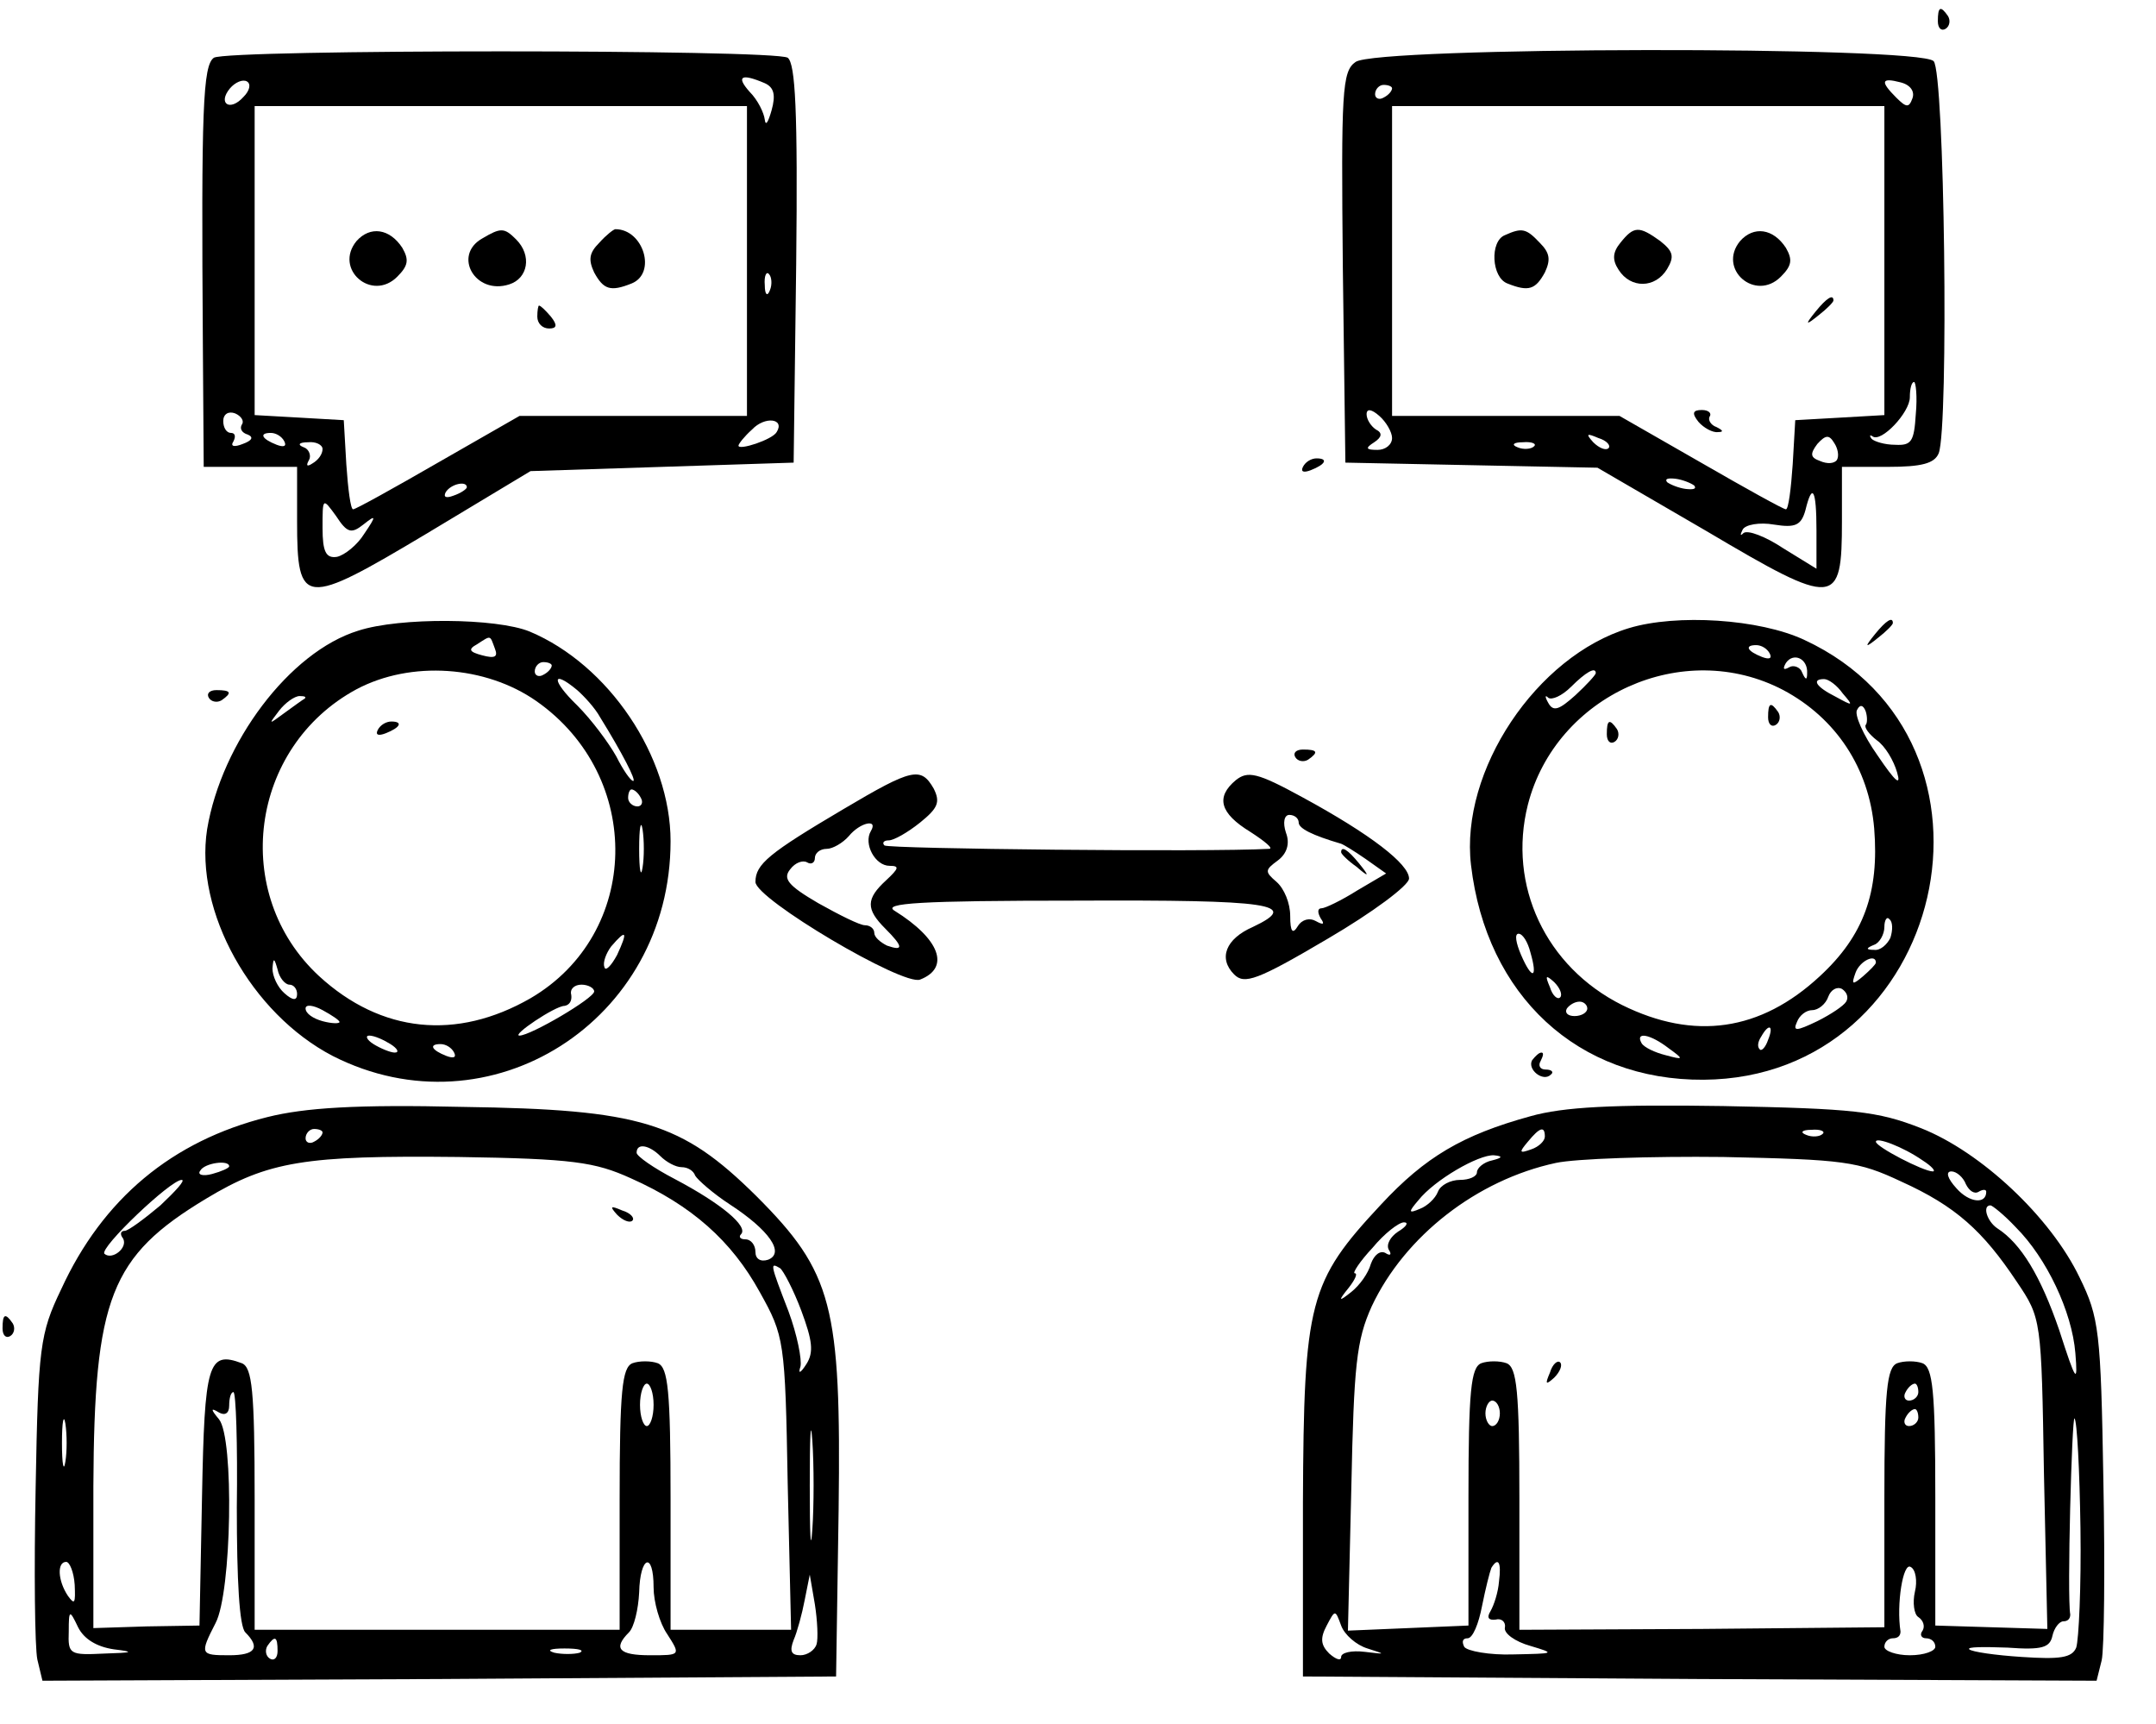
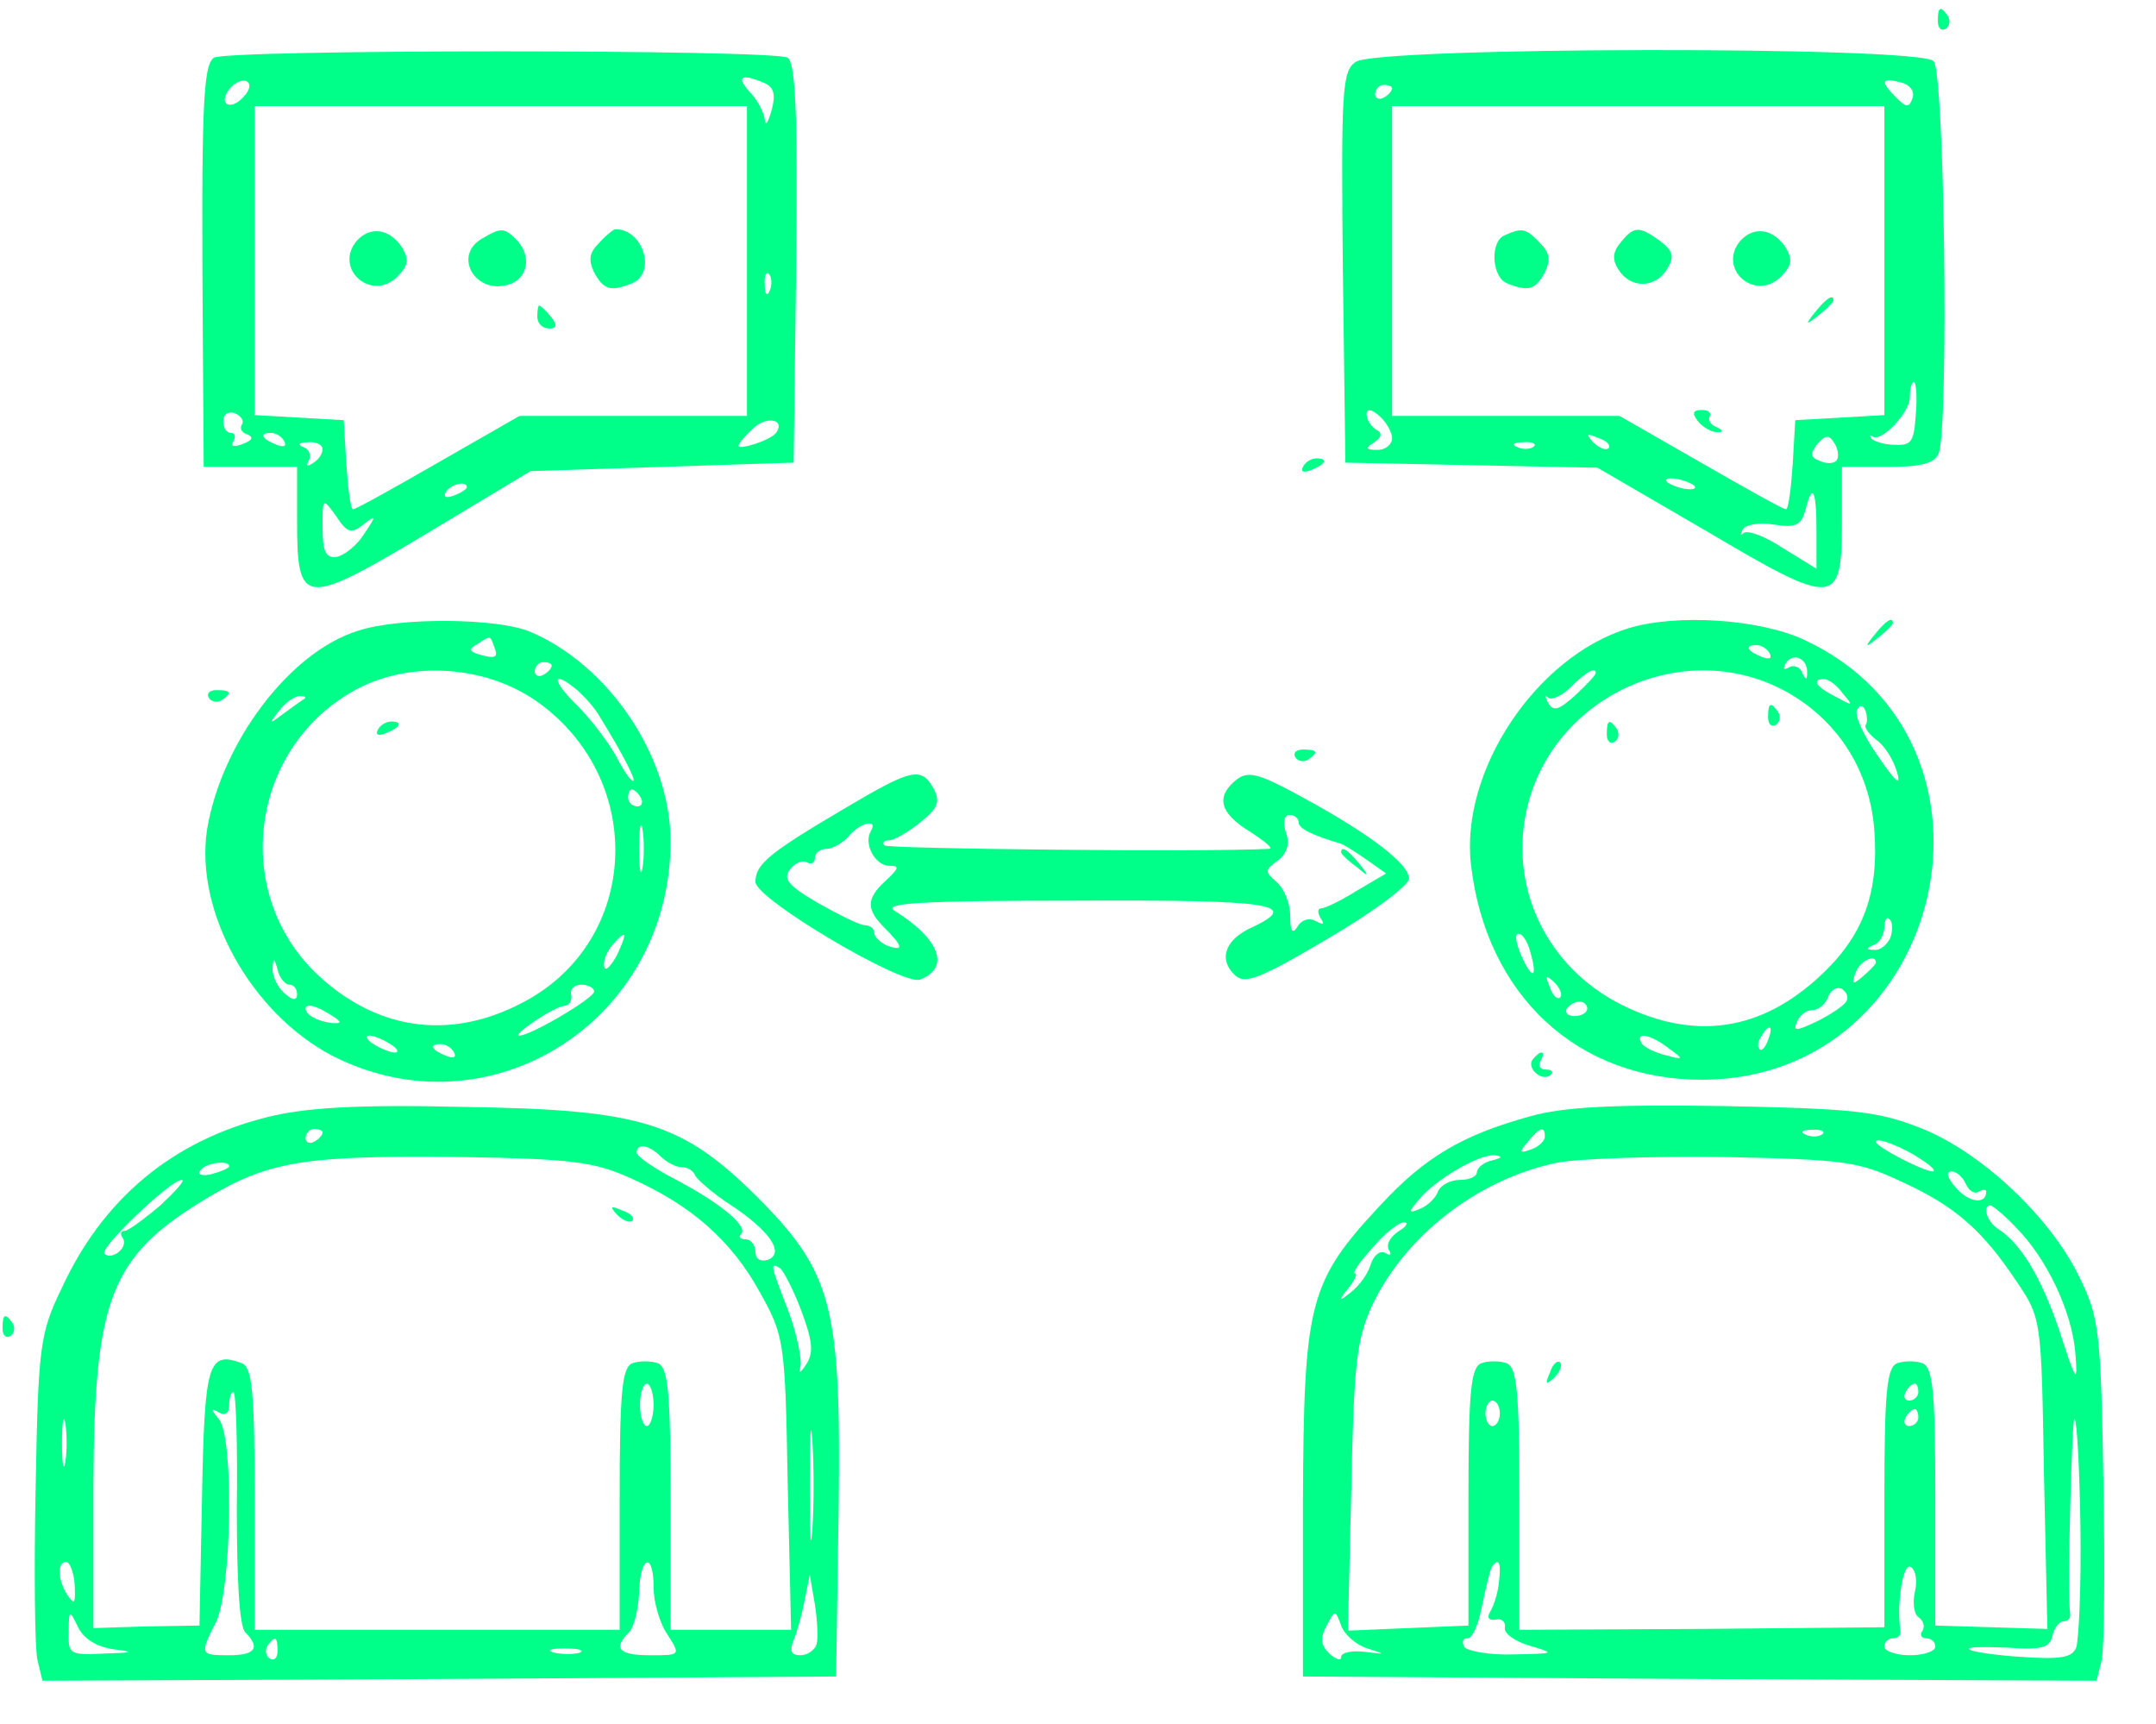
<svg xmlns="http://www.w3.org/2000/svg" version="1.0" width="254pt" height="203pt" viewBox="0 0 254 203" preserveAspectRatio="xMidYMid meet">
-   <g transform="translate(0,203) scale(0.1,-0.1)" fill="#000000" stroke="none">
+   <g transform="translate(0,203) scale(0.1,-0.1)" fill="#00ff88" stroke="none">
    <path d="M2283 2005 c0 -8 4 -12 9 -9 5 3 6 10 3 15 -9 13 -12 11 -12 -6z" />
    <path d="M252 1962 c-13 -9 -15 -60 -13 -339 l1 -143 55 0 55 0 0 -64 c0 -101 8 -101 152 -15 l123 74 155 5 155 5 3 234 c2 181 -1 236 -10 243 -17 10 -659 10 -676 0z m35 -46 c-16 -18 -31 -8 -16 10 6 7 15 11 20 8 5 -3 3 -11 -4 -18z m614 16 c11 -5 13 -14 8 -32 -4 -14 -7 -19 -8 -11 -1 8 -8 23 -18 33 -16 18 -10 22 18 10z m-21 -209 l0 -183 -134 0 -134 0 -96 -55 c-52 -30 -97 -55 -100 -55 -3 0 -6 24 -8 53 l-3 52 -52 3 -53 3 0 182 0 182 290 0 290 0 0 -182z m27 -35 c-3 -8 -6 -5 -6 6 -1 11 2 17 5 13 3 -3 4 -12 1 -19z m-622 -158 c-3 -5 0 -10 7 -12 7 -3 5 -7 -6 -11 -10 -4 -15 -3 -11 3 3 6 2 10 -3 10 -5 0 -9 6 -9 14 0 8 6 12 14 9 7 -3 11 -9 8 -13z m630 -9 c-5 -9 -45 -22 -45 -16 0 2 7 11 16 19 15 16 39 13 29 -3z m-580 -11 c3 -6 -1 -7 -9 -4 -18 7 -21 14 -7 14 6 0 13 -4 16 -10z m45 -9 c0 -6 -5 -13 -12 -17 -6 -4 -8 -3 -4 4 3 5 0 13 -6 15 -8 3 -6 6 5 6 9 1 17 -3 17 -8z m170 -45 c0 -2 -7 -7 -16 -10 -8 -3 -12 -2 -9 4 6 10 25 14 25 6z m-122 -44 c15 12 16 11 1 -11 -8 -13 -23 -25 -32 -27 -13 -2 -17 6 -17 34 0 36 0 36 16 14 13 -20 18 -21 32 -10z" />
    <path d="M420 1746 c-27 -33 18 -72 48 -42 13 13 14 20 6 34 -15 23 -38 26 -54 8z" />
    <path d="M568 1749 c-35 -20 -8 -67 32 -54 22 7 27 34 8 53 -14 14 -18 14 -40 1z" />
    <path d="M706 1744 c-12 -12 -13 -20 -6 -35 11 -20 19 -23 44 -13 30 12 14 64 -19 64 -2 0 -11 -7 -19 -16z" />
    <path d="M633 1657 c0 -8 6 -14 14 -14 9 0 10 4 2 14 -6 7 -12 13 -14 13 -1 0 -2 -6 -2 -13z" />
    <path d="M1597 1957 c-16 -11 -17 -35 -15 -242 l3 -230 148 -3 149 -3 129 -75 c152 -90 159 -89 159 12 l0 64 54 0 c40 0 55 4 60 16 12 31 7 449 -6 462 -18 18 -657 17 -681 -1z m656 -43 c-4 -11 -7 -11 -19 1 -19 19 -18 24 5 18 12 -3 17 -11 14 -19z m-613 12 c0 -3 -4 -8 -10 -11 -5 -3 -10 -1 -10 4 0 6 5 11 10 11 6 0 10 -2 10 -4z m580 -203 l0 -182 -52 -3 -53 -3 -3 -52 c-2 -29 -5 -53 -8 -53 -3 0 -48 25 -100 55 l-96 55 -134 0 -134 0 0 183 0 182 290 0 290 0 0 -182z m37 -181 c-2 -32 -5 -37 -24 -36 -13 0 -25 4 -28 7 -3 4 -2 5 1 3 10 -8 44 28 44 46 0 10 2 18 5 18 2 0 4 -17 2 -38z m-617 -28 c0 -8 -8 -14 -17 -14 -14 0 -15 2 -4 9 9 6 10 11 2 15 -6 4 -11 12 -11 18 0 7 6 6 15 -2 8 -7 15 -19 15 -26z m255 -12 c-3 -3 -11 0 -18 7 -9 10 -8 11 6 5 10 -3 15 -9 12 -12z m269 -14 c-3 -4 -11 -5 -20 -1 -11 4 -12 8 -3 20 10 11 14 11 20 1 4 -6 6 -15 3 -20z m-357 16 c-3 -3 -12 -4 -19 -1 -8 3 -5 6 6 6 11 1 17 -2 13 -5z m189 -46 c3 -4 -1 -5 -10 -4 -8 1 -18 5 -22 8 -3 4 1 5 10 4 8 -1 18 -5 22 -8z m144 -53 l0 -45 -39 24 c-21 14 -42 22 -47 18 -4 -4 -4 -2 -1 4 3 6 20 9 37 6 25 -4 32 -1 37 17 8 33 13 25 13 -24z" />
    <path d="M1773 1753 c-18 -7 -16 -50 3 -57 25 -10 33 -7 44 13 7 15 6 23 -6 35 -16 17 -21 18 -41 9z" />
    <path d="M1909 1744 c-9 -11 -10 -20 -2 -32 14 -22 43 -22 57 1 9 15 7 21 -8 33 -25 18 -31 18 -47 -2z" />
    <path d="M2050 1746 c-27 -33 18 -72 48 -42 13 13 14 20 6 34 -15 23 -38 26 -54 8z" />
    <path d="M2139 1663 c-13 -16 -12 -17 4 -4 9 7 17 15 17 17 0 8 -8 3 -21 -13z" />
    <path d="M2001 1533 c6 -7 17 -13 23 -12 7 0 6 2 -2 6 -6 2 -10 8 -8 12 3 4 -1 8 -9 8 -11 0 -12 -4 -4 -14z" />
    <path d="M1535 1480 c-3 -6 1 -7 9 -4 18 7 21 14 7 14 -6 0 -13 -4 -16 -10z" />
    <path d="M422 1287 c-81 -25 -161 -132 -178 -234 -15 -97 52 -217 148 -267 185 -94 398 41 398 253 0 100 -73 208 -166 247 -39 16 -153 17 -202 1z m161 -21 c4 -10 0 -12 -15 -8 -15 4 -17 7 -6 13 17 11 15 11 21 -5z m67 -20 c0 -3 -4 -8 -10 -11 -5 -3 -10 -1 -10 4 0 6 5 11 10 11 6 0 10 -2 10 -4z m-18 -42 c127 -89 123 -274 -7 -350 -87 -50 -176 -41 -249 26 -105 97 -82 270 44 338 64 34 152 28 212 -14z m48 13 c8 -7 21 -21 27 -32 26 -42 43 -75 39 -75 -3 0 -12 13 -20 29 -9 16 -29 43 -46 60 -31 30 -30 43 0 18z m-321 -10 c-2 -1 -13 -9 -24 -17 -19 -14 -19 -14 -6 3 7 9 18 17 24 17 6 0 8 -1 6 -3z m396 -117 c3 -5 1 -10 -4 -10 -6 0 -11 5 -11 10 0 6 2 10 4 10 3 0 8 -4 11 -10z m2 -82 c-2 -13 -4 -3 -4 22 0 25 2 35 4 23 2 -13 2 -33 0 -45z m-30 -103 c-7 -13 -14 -20 -15 -14 -2 5 2 16 8 24 18 21 20 18 7 -10z m-386 -35 c5 0 9 -5 9 -11 0 -8 -5 -8 -15 1 -8 7 -14 20 -14 29 1 13 2 13 6 -1 2 -10 9 -18 14 -18z m359 -8 c0 -8 -75 -52 -88 -52 -10 0 42 35 53 35 6 1 9 6 8 13 -2 7 4 12 12 12 8 0 15 -4 15 -8z m-300 -36 c0 -2 -9 -2 -20 1 -11 3 -20 9 -20 15 0 5 9 4 20 -2 11 -6 20 -12 20 -14z m60 -26 c8 -5 11 -10 5 -10 -5 0 -17 5 -25 10 -8 5 -10 10 -5 10 6 0 17 -5 25 -10z m75 -10 c3 -6 -1 -7 -9 -4 -18 7 -21 14 -7 14 6 0 13 -4 16 -10z" />
    <path d="M445 1170 c-3 -6 1 -7 9 -4 18 7 21 14 7 14 -6 0 -13 -4 -16 -10z" />
    <path d="M1919 1290 c-109 -33 -199 -168 -186 -279 18 -154 126 -254 274 -253 286 2 377 398 119 518 -53 25 -151 31 -207 14z m166 -30 c3 -6 -1 -7 -9 -4 -18 7 -21 14 -7 14 6 0 13 -4 16 -10z m44 -23 c0 -9 -2 -8 -6 1 -2 6 -10 9 -15 6 -7 -4 -8 -2 -4 5 9 13 26 5 25 -12z m-249 0 c0 -2 -11 -14 -24 -26 -19 -17 -26 -20 -32 -9 -4 7 -4 10 0 6 4 -3 16 2 27 13 17 17 29 24 29 16z m221 -20 c62 -33 101 -92 107 -163 6 -75 -12 -126 -64 -174 -70 -65 -148 -76 -233 -34 -90 45 -135 141 -111 236 33 129 183 197 301 135z m70 -4 c13 -15 12 -15 -8 -4 -24 12 -29 21 -14 21 5 0 15 -7 22 -17z m27 -37 c-2 -3 4 -11 13 -18 10 -7 20 -24 24 -38 5 -17 -2 -11 -23 20 -17 24 -28 49 -24 54 3 6 7 6 10 -2 2 -6 2 -14 0 -16z m29 -251 c-4 -8 -12 -15 -19 -14 -10 0 -10 2 0 6 6 2 12 12 12 21 0 8 3 13 6 9 4 -3 4 -13 1 -22z m-424 -17 c9 -31 2 -33 -11 -3 -6 14 -8 25 -3 25 5 0 11 -10 14 -22z m407 -12 c0 -2 -7 -9 -15 -16 -13 -11 -14 -10 -9 4 5 14 24 23 24 12z m-372 -41 c-3 -3 -9 2 -12 12 -6 14 -5 15 5 6 7 -7 10 -15 7 -18z m337 -5 c-3 -5 -18 -15 -34 -23 -25 -12 -29 -12 -24 -1 3 8 11 14 18 14 7 0 16 7 19 16 3 8 10 12 16 9 6 -4 8 -10 5 -15z m-305 -8 c0 -5 -7 -9 -15 -9 -8 0 -12 4 -9 9 3 4 9 8 15 8 5 0 9 -4 9 -8z m213 -37 c-3 -9 -8 -14 -10 -11 -3 3 -2 9 2 15 9 16 15 13 8 -4z m-117 -10 c18 -13 18 -14 -4 -8 -12 3 -25 9 -28 14 -8 14 10 11 32 -6z" />
    <path d="M2083 1185 c0 -8 4 -12 9 -9 5 3 6 10 3 15 -9 13 -12 11 -12 -6z" />
    <path d="M1893 1165 c0 -8 4 -12 9 -9 5 3 6 10 3 15 -9 13 -12 11 -12 -6z" />
    <path d="M2209 1283 c-13 -16 -12 -17 4 -4 9 7 17 15 17 17 0 8 -8 3 -21 -13z" />
    <path d="M246 1208 c3 -5 10 -6 15 -3 13 9 11 12 -6 12 -8 0 -12 -4 -9 -9z" />
    <path d="M1526 1138 c3 -5 10 -6 15 -3 13 9 11 12 -6 12 -8 0 -12 -4 -9 -9z" />
    <path d="M994 1077 c-88 -52 -104 -65 -104 -86 0 -20 174 -123 194 -115 36 14 23 48 -30 81 -15 9 29 12 214 12 230 1 265 -4 208 -31 -32 -14 -41 -37 -22 -56 12 -12 27 -7 110 42 53 31 96 63 96 71 0 17 -45 52 -126 96 -53 29 -64 31 -78 20 -24 -20 -19 -39 17 -61 17 -11 28 -20 22 -20 -74 -4 -448 0 -453 4 -3 3 -1 6 5 6 6 0 22 9 37 21 21 17 24 24 16 40 -15 26 -25 24 -106 -24z m536 -16 c0 -7 16 -15 50 -25 3 -1 16 -9 29 -18 l24 -17 -34 -20 c-19 -12 -38 -21 -42 -21 -5 0 -5 -5 -1 -12 5 -7 3 -8 -6 -3 -7 4 -16 2 -21 -6 -6 -10 -9 -7 -9 12 0 15 -7 32 -16 40 -14 12 -14 14 1 25 11 8 15 20 10 33 -4 12 -2 21 4 21 6 0 11 -4 11 -9z m-504 -10 c-9 -15 5 -41 22 -41 12 0 11 -3 -4 -17 -24 -22 -24 -34 -1 -57 21 -21 22 -27 2 -20 -8 4 -15 10 -15 15 0 5 -5 9 -11 9 -6 0 -30 12 -55 26 -36 21 -42 29 -33 40 6 8 15 11 20 8 5 -3 9 0 9 5 0 6 6 11 14 11 7 0 19 7 26 15 13 16 35 21 26 6z" />
    <path d="M1580 1026 c0 -2 8 -10 18 -17 15 -13 16 -12 3 4 -13 16 -21 21 -21 13z" />
    <path d="M1805 781 c-6 -11 13 -26 22 -17 4 3 1 6 -6 6 -7 0 -9 5 -6 10 3 6 4 10 1 10 -3 0 -7 -4 -11 -9z" />
    <path d="M315 714 c-112 -28 -194 -96 -243 -203 -25 -52 -27 -68 -30 -233 -2 -98 -1 -189 2 -203 l6 -25 468 2 467 3 3 197 c3 240 -7 279 -97 369 -88 87 -136 102 -346 105 -125 3 -186 -1 -230 -12z m65 -18 c0 -3 -4 -8 -10 -11 -5 -3 -10 -1 -10 4 0 6 5 11 10 11 6 0 10 -2 10 -4z m398 -28 c7 -7 18 -13 25 -13 7 0 14 -4 16 -10 3 -5 21 -21 41 -34 46 -30 65 -57 45 -65 -9 -3 -15 1 -15 9 0 8 -5 15 -12 15 -6 0 -8 3 -5 6 9 9 -23 36 -78 65 -25 13 -45 27 -45 31 0 12 15 9 28 -4z m-35 -26 c72 -32 119 -74 152 -134 29 -52 30 -57 33 -226 l4 -172 -71 0 -71 0 0 154 c0 128 -3 155 -15 160 -8 3 -22 3 -30 0 -12 -5 -15 -32 -15 -160 l0 -154 -215 0 -215 0 0 154 c0 128 -3 155 -15 160 -40 15 -44 0 -47 -157 l-3 -152 -62 -1 -63 -2 0 167 c1 222 20 271 133 339 73 44 116 51 297 49 135 -2 161 -6 203 -25z m-473 14 c0 -2 -9 -6 -20 -9 -11 -3 -18 -1 -14 4 5 9 34 13 34 5z m-81 -46 c-19 -16 -38 -30 -42 -30 -5 0 -6 -4 -2 -9 6 -11 -13 -26 -22 -18 -6 7 78 87 91 87 5 0 -7 -13 -25 -30z m755 -124 c13 -35 15 -49 6 -63 -7 -11 -10 -12 -7 -3 2 8 -4 38 -14 65 -22 57 -22 58 -10 51 4 -3 16 -26 25 -50z m-174 -111 c0 -14 -4 -25 -8 -25 -4 0 -8 11 -8 25 0 14 4 25 8 25 4 0 8 -11 8 -25z m-491 -121 c0 -86 3 -140 10 -147 18 -18 12 -27 -19 -27 -34 0 -35 1 -16 38 19 36 22 218 4 240 -10 12 -10 14 0 8 7 -4 12 -1 12 8 0 9 2 16 5 16 3 0 5 -61 4 -136z m678 -26 c-2 -29 -3 -6 -3 52 0 58 1 81 3 53 2 -29 2 -77 0 -105z m-880 80 c-2 -13 -4 -3 -4 22 0 25 2 35 4 23 2 -13 2 -33 0 -45z m11 -145 c1 -22 0 -24 -8 -13 -12 18 -13 40 -2 40 4 0 9 -12 10 -27z m682 -3 c0 -17 7 -42 16 -55 16 -25 16 -25 -20 -25 -37 0 -44 8 -25 27 6 6 11 27 12 47 1 43 17 49 17 6z m192 -67 c-2 -7 -11 -13 -19 -13 -11 0 -13 5 -8 18 4 9 10 31 13 47 l6 30 6 -35 c3 -19 4 -41 2 -47z m-828 -6 c25 -3 23 -4 -11 -5 -41 -2 -43 -1 -42 26 0 26 1 26 11 5 7 -14 22 -23 42 -26z m193 -2 c0 -8 -4 -12 -9 -9 -5 3 -6 10 -3 15 9 13 12 11 12 -6z m356 -2 c-7 -2 -21 -2 -30 0 -10 3 -4 5 12 5 17 0 24 -2 18 -5z" />
    <path d="M727 599 c7 -7 15 -10 18 -7 3 3 -2 9 -12 12 -14 6 -15 5 -6 -5z" />
    <path d="M1803 715 c-80 -22 -124 -48 -176 -104 -85 -91 -91 -114 -92 -351 l0 -205 467 -3 468 -2 6 24 c3 13 4 109 2 212 -3 176 -5 192 -28 239 -34 71 -116 148 -187 176 -51 20 -79 23 -233 26 -130 2 -188 -1 -227 -12z m17 -24 c0 -5 -7 -12 -16 -15 -14 -5 -15 -4 -4 9 14 17 20 19 20 6z m327 3 c-3 -3 -12 -4 -19 -1 -8 3 -5 6 6 6 11 1 17 -2 13 -5z m118 -31 c11 -7 16 -13 12 -13 -11 0 -67 29 -67 35 0 6 32 -6 55 -22z m-507 0 c-10 -2 -18 -9 -18 -14 0 -5 -9 -9 -20 -9 -11 0 -23 -6 -26 -14 -3 -8 -13 -17 -21 -20 -14 -6 -14 -4 -2 10 19 24 71 54 89 53 11 -1 10 -3 -2 -6z m482 -25 c64 -29 96 -58 136 -118 29 -43 29 -44 32 -226 l4 -183 -66 2 -66 2 0 151 c0 126 -3 153 -15 158 -8 3 -22 3 -30 0 -12 -5 -15 -32 -15 -159 l0 -152 -215 -2 -215 -1 0 154 c0 128 -3 155 -15 160 -8 3 -22 3 -30 0 -12 -5 -15 -32 -15 -158 l0 -151 -71 -3 -71 -3 4 168 c3 145 6 174 24 214 39 83 124 149 217 169 23 5 112 8 197 7 143 -3 159 -5 210 -29z m76 -3 c4 -8 10 -12 15 -9 5 3 9 3 9 0 0 -15 -20 -13 -35 4 -11 12 -13 20 -6 20 6 0 14 -7 17 -15z m59 -51 c36 -36 66 -99 70 -148 3 -37 1 -35 -19 27 -22 64 -45 102 -73 120 -12 8 -18 27 -8 27 2 0 16 -11 30 -26z m-728 -5 c-9 -6 -14 -15 -11 -21 4 -6 2 -8 -4 -4 -6 3 -13 -2 -17 -13 -3 -11 -13 -25 -23 -33 -15 -12 -16 -11 -3 5 7 9 11 17 7 17 -3 0 6 14 21 30 14 17 31 30 37 30 6 0 3 -5 -7 -11z m613 -189 c0 -5 -5 -10 -11 -10 -5 0 -7 5 -4 10 3 6 8 10 11 10 2 0 4 -4 4 -10z m-493 -25 c0 -8 -4 -15 -9 -15 -4 0 -8 7 -8 15 0 8 4 15 8 15 5 0 9 -7 9 -15z m493 -5 c0 -5 -5 -10 -11 -10 -5 0 -7 5 -4 10 3 6 8 10 11 10 2 0 4 -4 4 -10z m191 -130 c1 -69 -2 -132 -5 -141 -5 -12 -19 -14 -64 -11 -31 2 -59 6 -62 9 -3 3 17 3 45 2 41 -3 50 0 53 14 2 9 8 17 13 17 5 0 8 3 8 8 -4 21 2 235 5 231 3 -3 6 -61 7 -129z m-685 -63 c-1 -13 -6 -28 -10 -35 -5 -8 -2 -11 6 -10 7 2 12 -3 11 -9 -2 -7 12 -17 30 -22 30 -9 29 -9 -20 -10 -28 -1 -55 4 -58 9 -3 6 -2 10 4 10 6 0 13 17 17 38 4 20 9 40 11 45 8 13 12 7 9 -16z m490 -12 c-3 -13 -1 -27 4 -30 6 -4 8 -11 5 -16 -4 -5 -1 -9 4 -9 6 0 11 -4 11 -10 0 -5 -13 -10 -30 -10 -16 0 -30 5 -30 10 0 6 5 10 10 10 6 0 9 3 9 8 -5 32 3 82 12 76 6 -3 8 -17 5 -29z m-645 -67 c22 -7 22 -7 -3 -4 -16 2 -28 -1 -28 -6 0 -5 -6 -3 -14 4 -10 10 -11 18 -3 33 10 19 10 19 17 0 4 -11 18 -23 31 -27z" />
    <path d="M1826 413 c-6 -14 -5 -15 5 -6 7 7 10 15 7 18 -3 3 -9 -2 -12 -12z" />
    <path d="M3 465 c0 -8 4 -12 9 -9 5 3 6 10 3 15 -9 13 -12 11 -12 -6z" />
  </g>
</svg>
